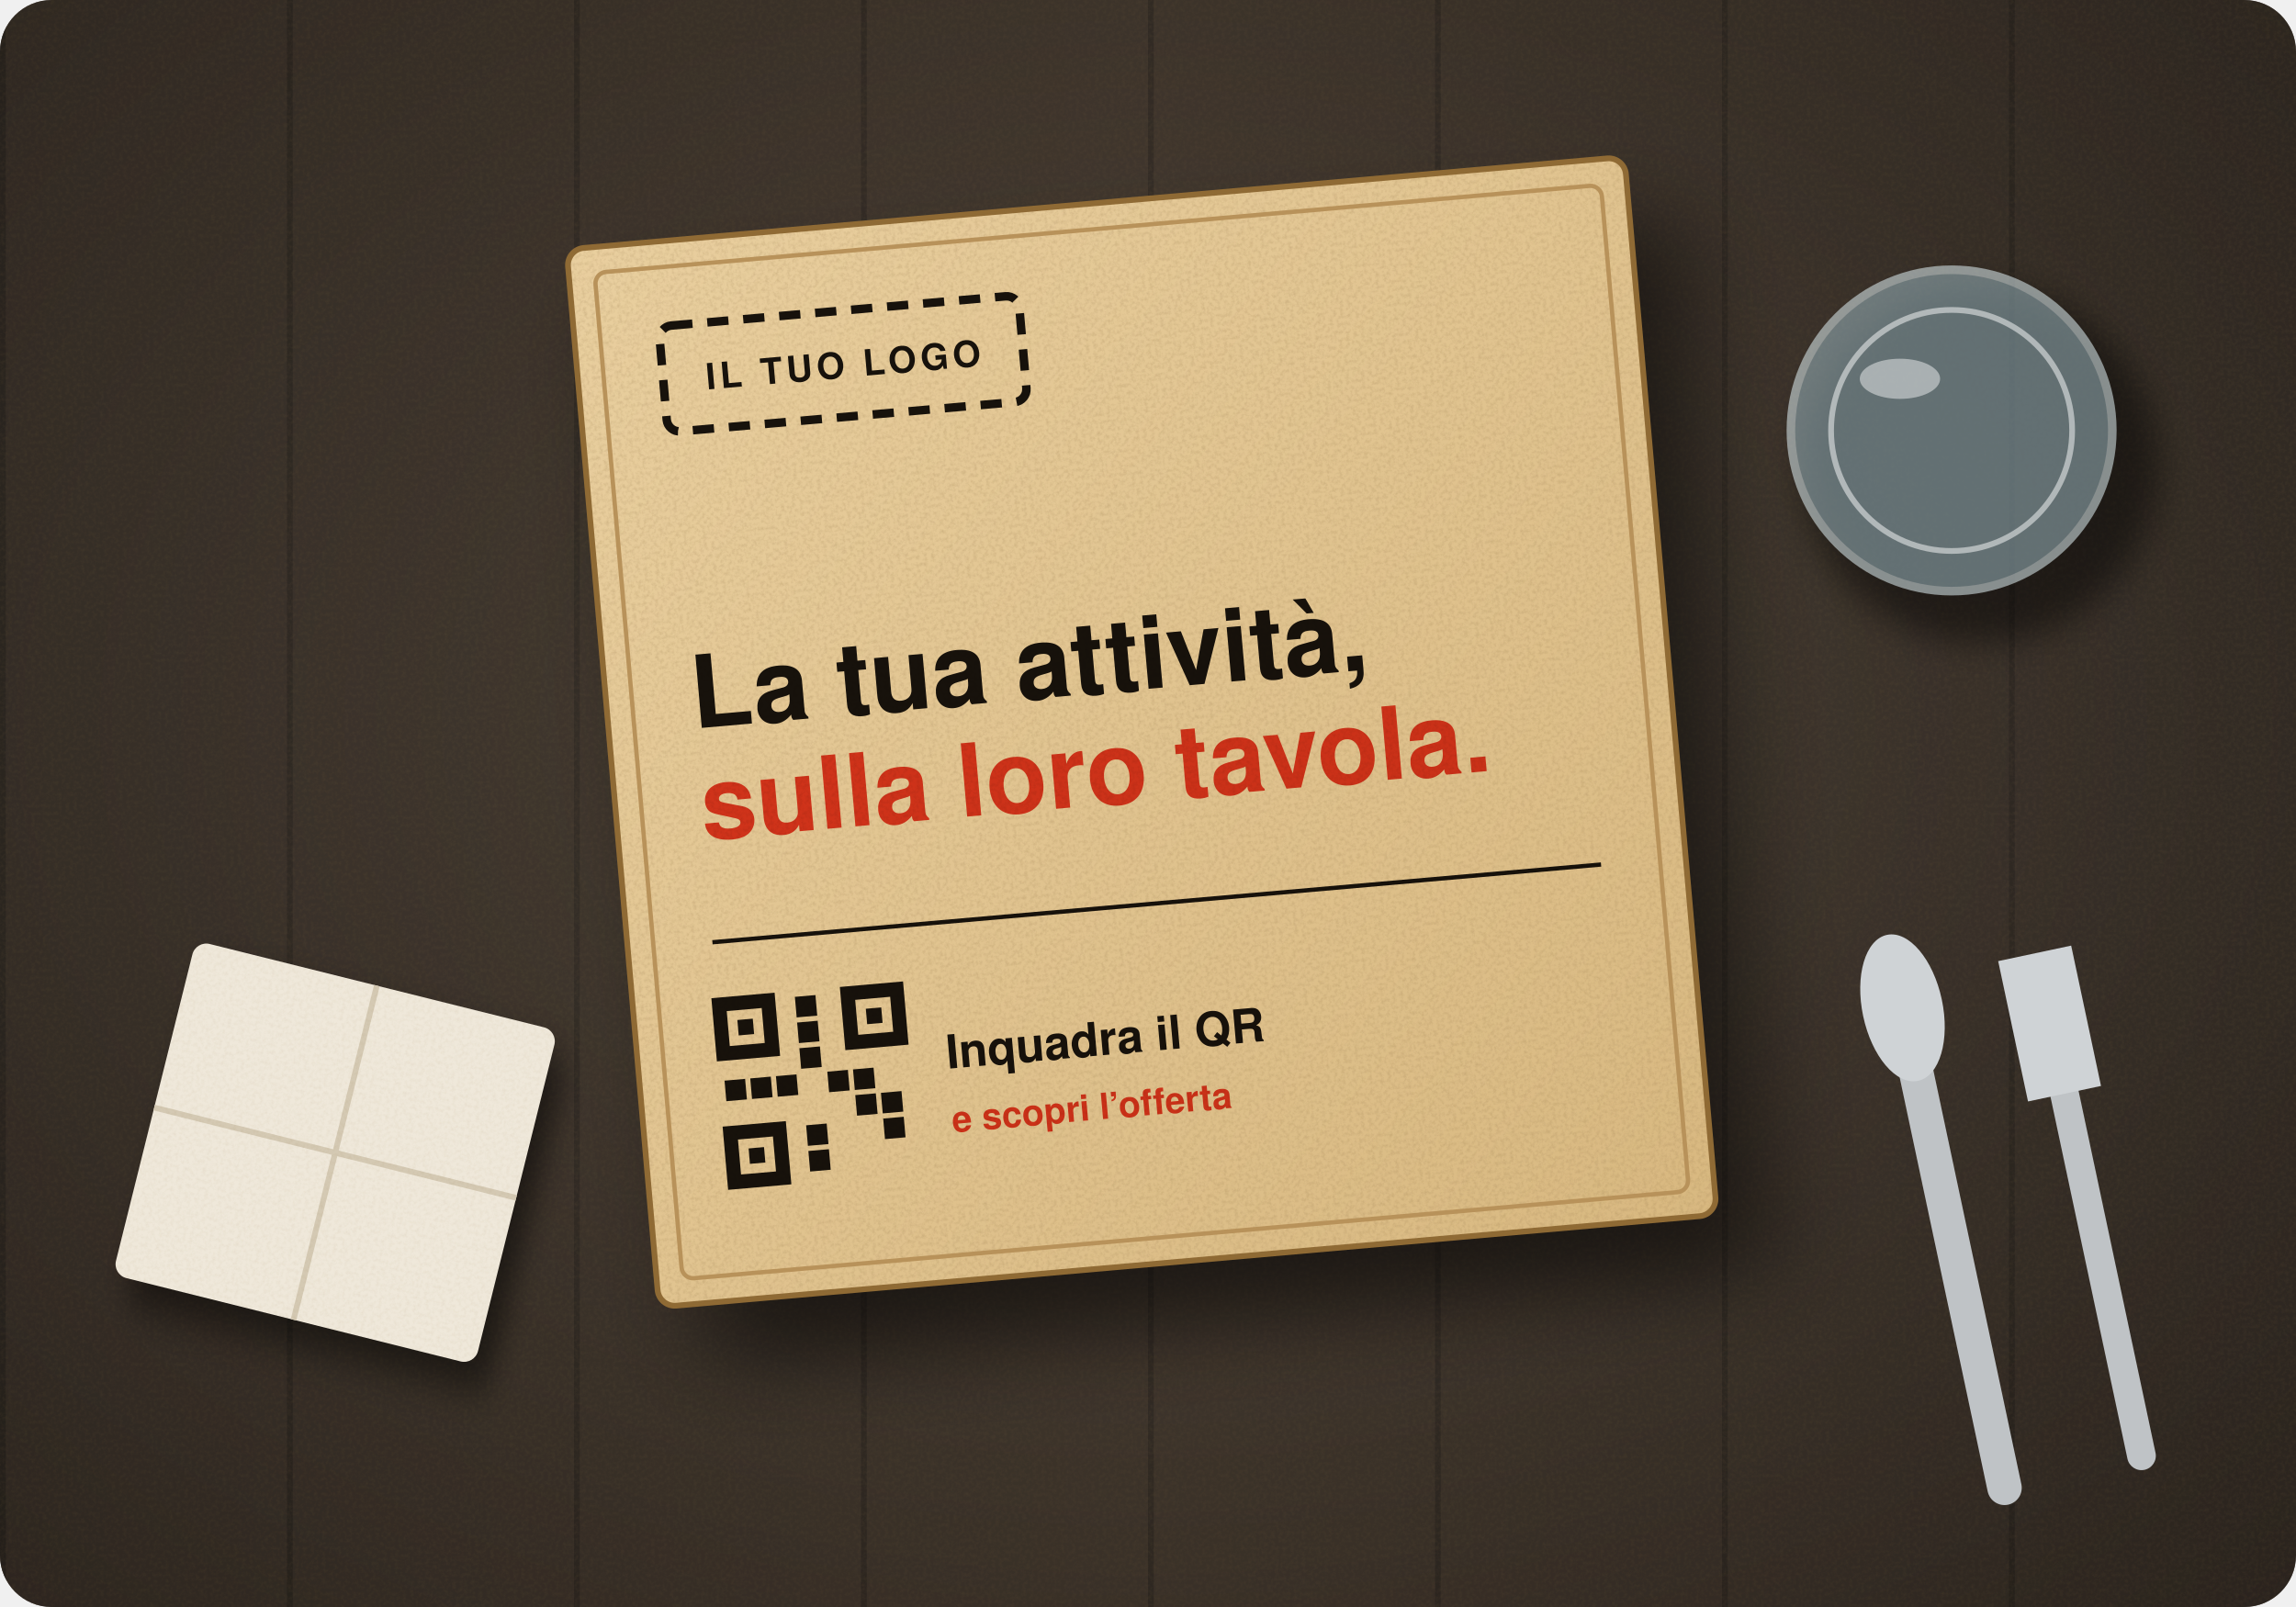
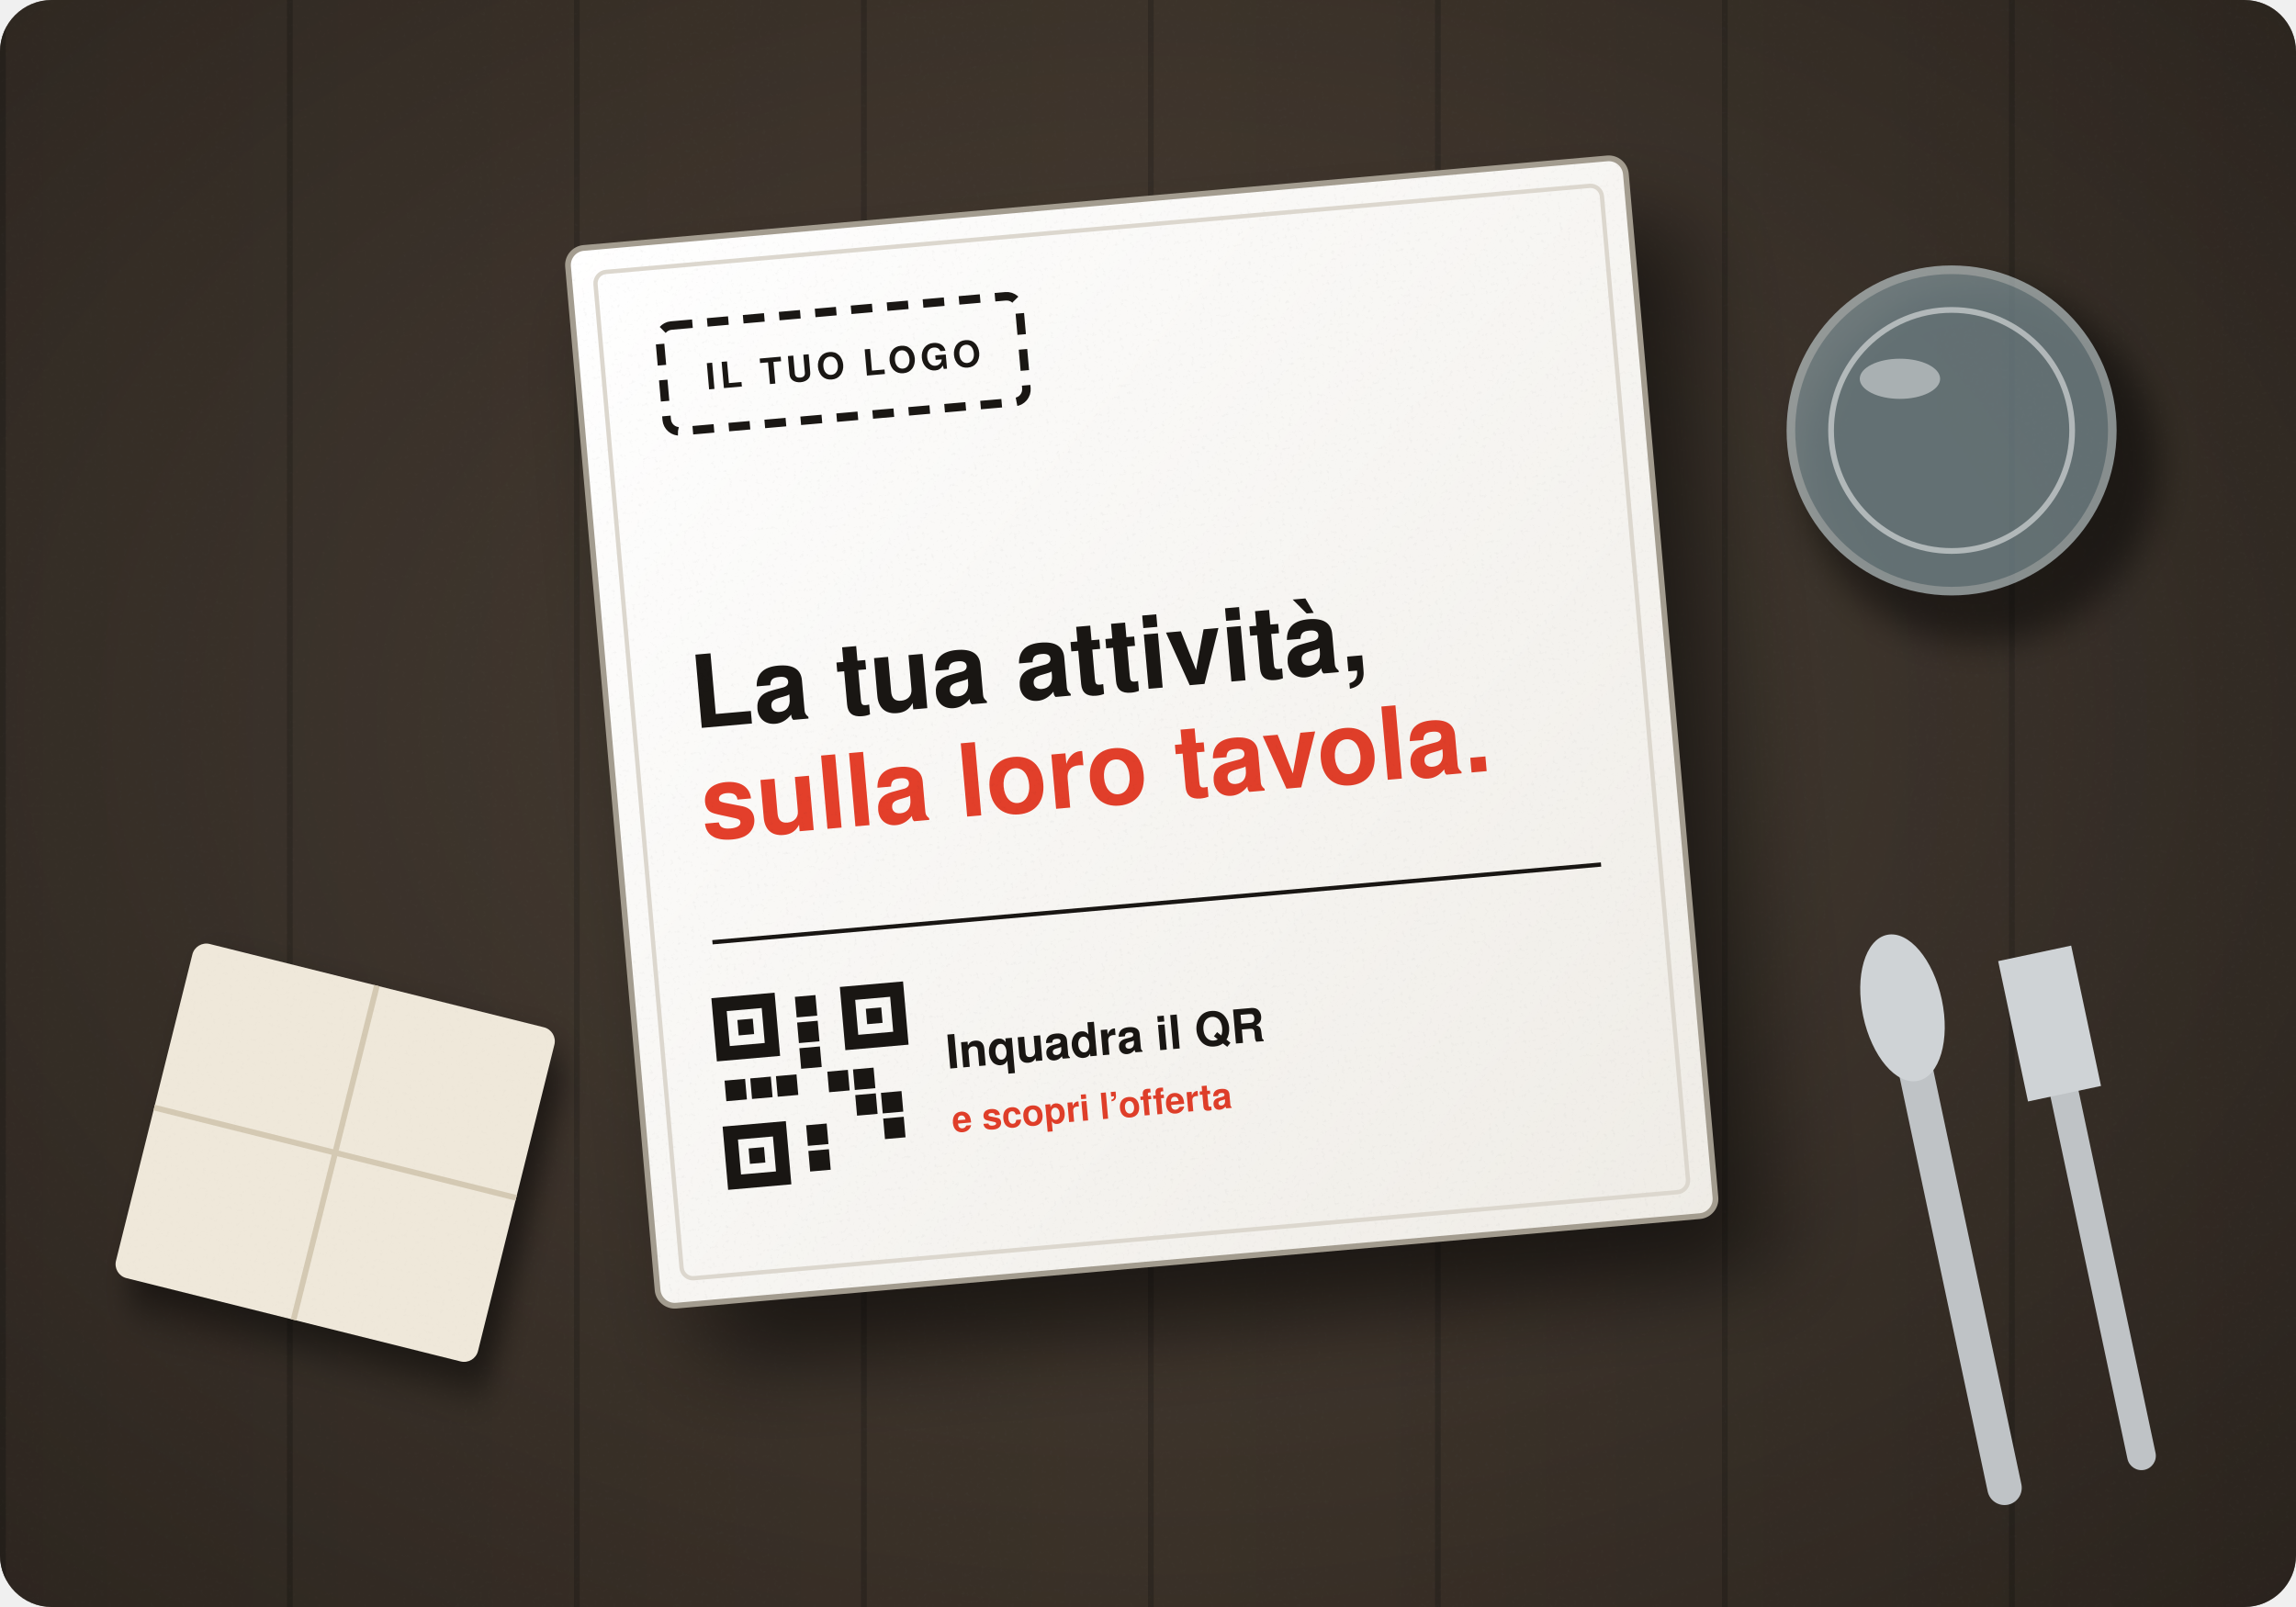
<svg xmlns="http://www.w3.org/2000/svg" viewBox="0 0 800 560" width="800" height="560">
  <defs>
    <filter id="grain" x="0" y="0" width="100%" height="100%">
      <feTurbulence type="fractalNoise" baseFrequency=".75" numOctaves="3" seed="7" result="n" />
-       <feColorMatrix in="n" values="0 0 0 0 .25 0 0 0 0 .15 0 0 0 0 .05 0 0 0 .9 -.35" result="g" />
+       <feColorMatrix in="n" values="0 0 0 0 .2 0 0 0 0 .2 0 0 0 0 .2 0 0 0 .5 -.3" result="g" />
      <feComposite in="g" in2="SourceAlpha" operator="in" />
    </filter>
    <filter id="blur" x="-30%" y="-30%" width="160%" height="160%">
      <feGaussianBlur stdDeviation="16" />
    </filter>
    <filter id="blur2" x="-30%" y="-30%" width="160%" height="160%">
      <feGaussianBlur stdDeviation="6" />
    </filter>
    <linearGradient id="gt" x1="0" y1="0" x2="1" y2="1">
-       <stop offset="0" stop-color="#E9CF9F" />
-       <stop offset="1" stop-color="#D8B880" />
+       <stop offset="0" stop-color="#FFFFFF" />
+       <stop offset="1" stop-color="#EFECE6" />
    </linearGradient>
    <linearGradient id="gl" x1="0" y1="0" x2="0" y2="1">
-       <stop offset="0" stop-color="#C79F65" />
-       <stop offset="1" stop-color="#AF8650" />
+       <stop offset="0" stop-color="#E4E0D8" />
+       <stop offset="1" stop-color="#D3CEC4" />
    </linearGradient>
    <linearGradient id="gr" x1="0" y1="0" x2="0" y2="1">
-       <stop offset="0" stop-color="#9E773F" />
-       <stop offset="1" stop-color="#85602F" />
+       <stop offset="0" stop-color="#C4BEB2" />
+       <stop offset="1" stop-color="#ADA699" />
    </linearGradient>
    <radialGradient id="bgA" cx=".5" cy=".45" r=".75">
      <stop offset="0" stop-color="#F4EFE6" />
      <stop offset="1" stop-color="#D9D1C3" />
    </radialGradient>
    <radialGradient id="bgB" cx=".5" cy=".45" r=".8">
      <stop offset="0" stop-color="#4a443d" />
      <stop offset="1" stop-color="#1d1a17" />
    </radialGradient>
    <linearGradient id="wood" x1="0" y1="0" x2="1" y2="0">
      <stop offset="0" stop-color="#3b2f25" />
      <stop offset=".5" stop-color="#4a3a2c" />
      <stop offset="1" stop-color="#352a21" />
    </linearGradient>
  </defs>
  <clipPath id="cp">
    <rect width="800" height="560" rx="18" />
  </clipPath>
  <g clip-path="url(#cp)">
    <rect width="800" height="560" fill="url(#wood)" />
    <rect x="0" y="0" width="2" height="560" fill="#000" opacity=".35" />
    <rect x="100" y="0" width="2" height="560" fill="#000" opacity=".35" />
    <rect x="200" y="0" width="2" height="560" fill="#000" opacity=".35" />
    <rect x="300" y="0" width="2" height="560" fill="#000" opacity=".35" />
    <rect x="400" y="0" width="2" height="560" fill="#000" opacity=".35" />
    <rect x="500" y="0" width="2" height="560" fill="#000" opacity=".35" />
    <rect x="600" y="0" width="2" height="560" fill="#000" opacity=".35" />
    <rect x="700" y="0" width="2" height="560" fill="#000" opacity=".35" />
    <rect width="800" height="560" filter="url(#grain)" opacity=".5" />
    <rect width="800" height="560" fill="url(#bgB)" opacity=".55" />
    <g transform="rotate(-5 400 280)">
      <rect x="231" y="92" width="370" height="370" rx="6" fill="#000" opacity=".55" filter="url(#blur)" />
-       <rect x="215" y="70" width="370" height="370" rx="6" fill="url(#gt)" stroke="#8f6a34" stroke-width="2" />
+       <rect x="215" y="70" width="370" height="370" rx="6" fill="url(#gt)" stroke="#A39C8F" stroke-width="2" />
      <rect x="215" y="70" width="370" height="370" rx="6" filter="url(#grain)" opacity=".4" />
-       <rect x="224" y="79" width="352" height="352" rx="4" fill="none" stroke="#B8925A" stroke-width="1.5" />
+       <rect x="224" y="79" width="352" height="352" rx="4" fill="none" stroke="#DCD7CE" stroke-width="1.5" />
      <g transform="translate(215 70)" style="mix-blend-mode:multiply">
        <rect x="29.6" y="29.6" width="125.8" height="37.0" rx="4.44" fill="none" stroke="#1A1714" stroke-width="2.96" stroke-dasharray="7.4 5.18" />
        <text x="92.5" y="52.91" text-anchor="middle" font-family="Helvetica,Arial,sans-serif" font-weight="700" font-size="12.58" letter-spacing="1.48" fill="#1A1714">IL TUO LOGO</text>
        <text x="29.6" y="170.2" font-family="Helvetica,Arial,sans-serif" font-weight="800" font-size="35.15" fill="#1A1714">La tua attività,</text>
        <text x="29.6" y="209.05" font-family="Helvetica,Arial,sans-serif" font-weight="800" font-size="35.15" fill="#E8412C">sulla loro tavola.</text>
        <rect x="29.6" y="244.2" width="310.8" height="1.48" fill="#1A1714" />
        <rect x="29.6" y="266.4" width="62.9" height="62.9" fill="#fff" />
        <rect x="30.0" y="266.8" width="17.171" height="17.171" fill="none" stroke="#1A1714" stroke-width="4.942" />
        <rect x="35.89" y="272.69" width="5.391" height="5.391" fill="#1A1714" />
        <rect x="74.929" y="266.8" width="17.171" height="17.171" fill="none" stroke="#1A1714" stroke-width="4.942" />
        <rect x="80.819" y="272.69" width="5.391" height="5.391" fill="#1A1714" />
        <rect x="30.0" y="311.729" width="17.171" height="17.171" fill="none" stroke="#1A1714" stroke-width="4.942" />
        <rect x="35.89" y="317.619" width="5.391" height="5.391" fill="#1A1714" />
        <rect x="29.6" y="293.357" width="7.189" height="7.189" fill="#1A1714" />
        <rect x="38.586" y="293.357" width="7.189" height="7.189" fill="#1A1714" />
        <rect x="47.571" y="293.357" width="7.189" height="7.189" fill="#1A1714" />
        <rect x="56.557" y="266.4" width="7.189" height="7.189" fill="#1A1714" />
        <rect x="56.557" y="275.386" width="7.189" height="7.189" fill="#1A1714" />
        <rect x="56.557" y="284.371" width="7.189" height="7.189" fill="#1A1714" />
        <rect x="56.557" y="311.329" width="7.189" height="7.189" fill="#1A1714" />
        <rect x="56.557" y="320.314" width="7.189" height="7.189" fill="#1A1714" />
        <rect x="65.543" y="293.357" width="7.189" height="7.189" fill="#1A1714" />
        <rect x="74.529" y="293.357" width="7.189" height="7.189" fill="#1A1714" />
        <rect x="74.529" y="302.343" width="7.189" height="7.189" fill="#1A1714" />
        <rect x="83.514" y="302.343" width="7.189" height="7.189" fill="#1A1714" />
        <rect x="83.514" y="311.329" width="7.189" height="7.189" fill="#1A1714" />
        <text x="107.3" y="296.0" font-family="Helvetica,Arial,sans-serif" font-weight="800" font-size="16.28" fill="#1A1714">Inquadra il QR</text>
        <text x="107.3" y="318.2" font-family="Helvetica,Arial,sans-serif" font-weight="600" font-size="12.58" fill="#E8412C">e scopri l’offerta</text>
      </g>
    </g>
    <circle cx="680" cy="150" r="62" fill="#000" opacity=".45" filter="url(#blur2)" transform="translate(10 12)" />
    <circle cx="680" cy="150" r="56" fill="#9bb7c0" opacity=".55" stroke="#dfeef2" stroke-width="3" />
    <circle cx="680" cy="150" r="42" fill="none" stroke="#fff" stroke-width="2" opacity=".5" />
    <ellipse cx="662" cy="132" rx="14" ry="7" fill="#fff" opacity=".45" />
    <g transform="rotate(14 110 400)">
      <rect x="52" y="340" width="130" height="120" rx="5" fill="#000" opacity=".5" filter="url(#blur2)" transform="translate(6 8)" />
      <rect x="52" y="340" width="130" height="120" rx="5" fill="#EFE8DA" />
      <path d="M52 400h130M117 340v120" stroke="#D4C9B3" stroke-width="2" />
      <rect x="52" y="340" width="130" height="120" rx="5" filter="url(#grain)" opacity=".15" />
    </g>
    <g transform="rotate(-12 700 420)">
      <rect x="672" y="332" width="12" height="190" rx="6" fill="#bfc3c6" />
      <ellipse cx="678" cy="345" rx="14" ry="26" fill="#cfd3d6" />
      <rect x="722" y="340" width="10" height="180" rx="5" fill="#bfc3c6" />
      <path d="M714 336h26v50h-26z" fill="#cfd3d6" />
    </g>
  </g>
</svg>
